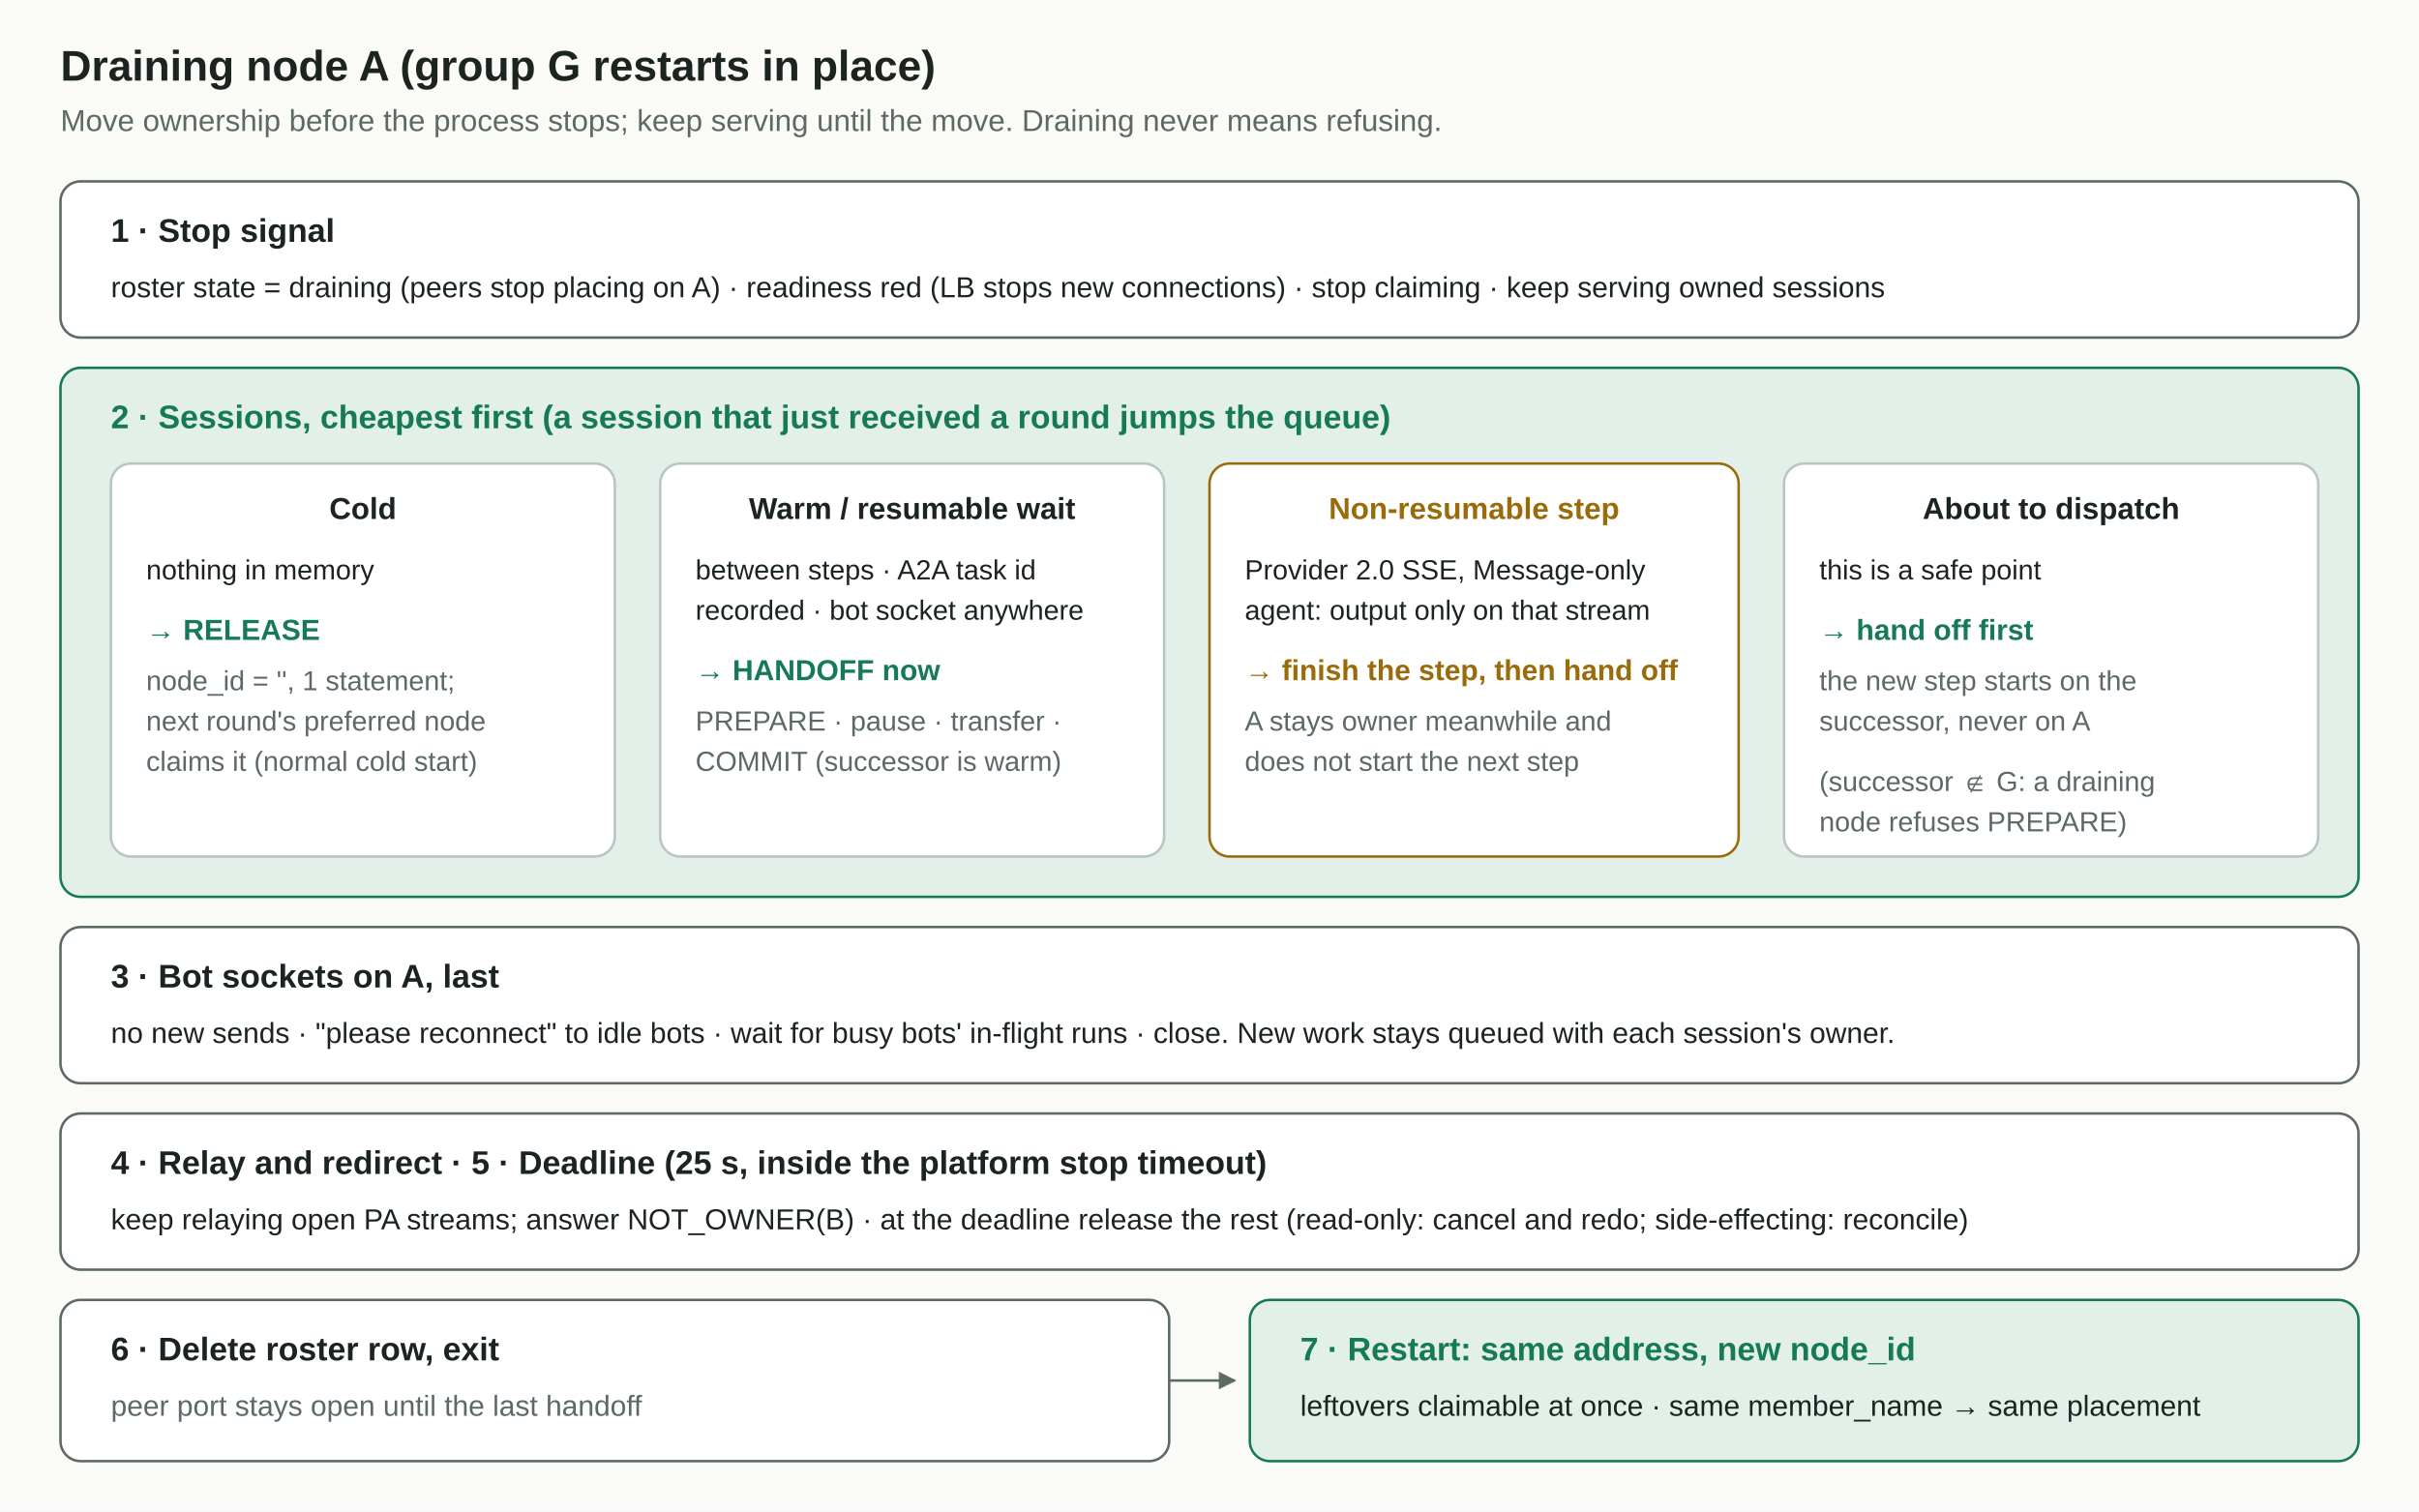
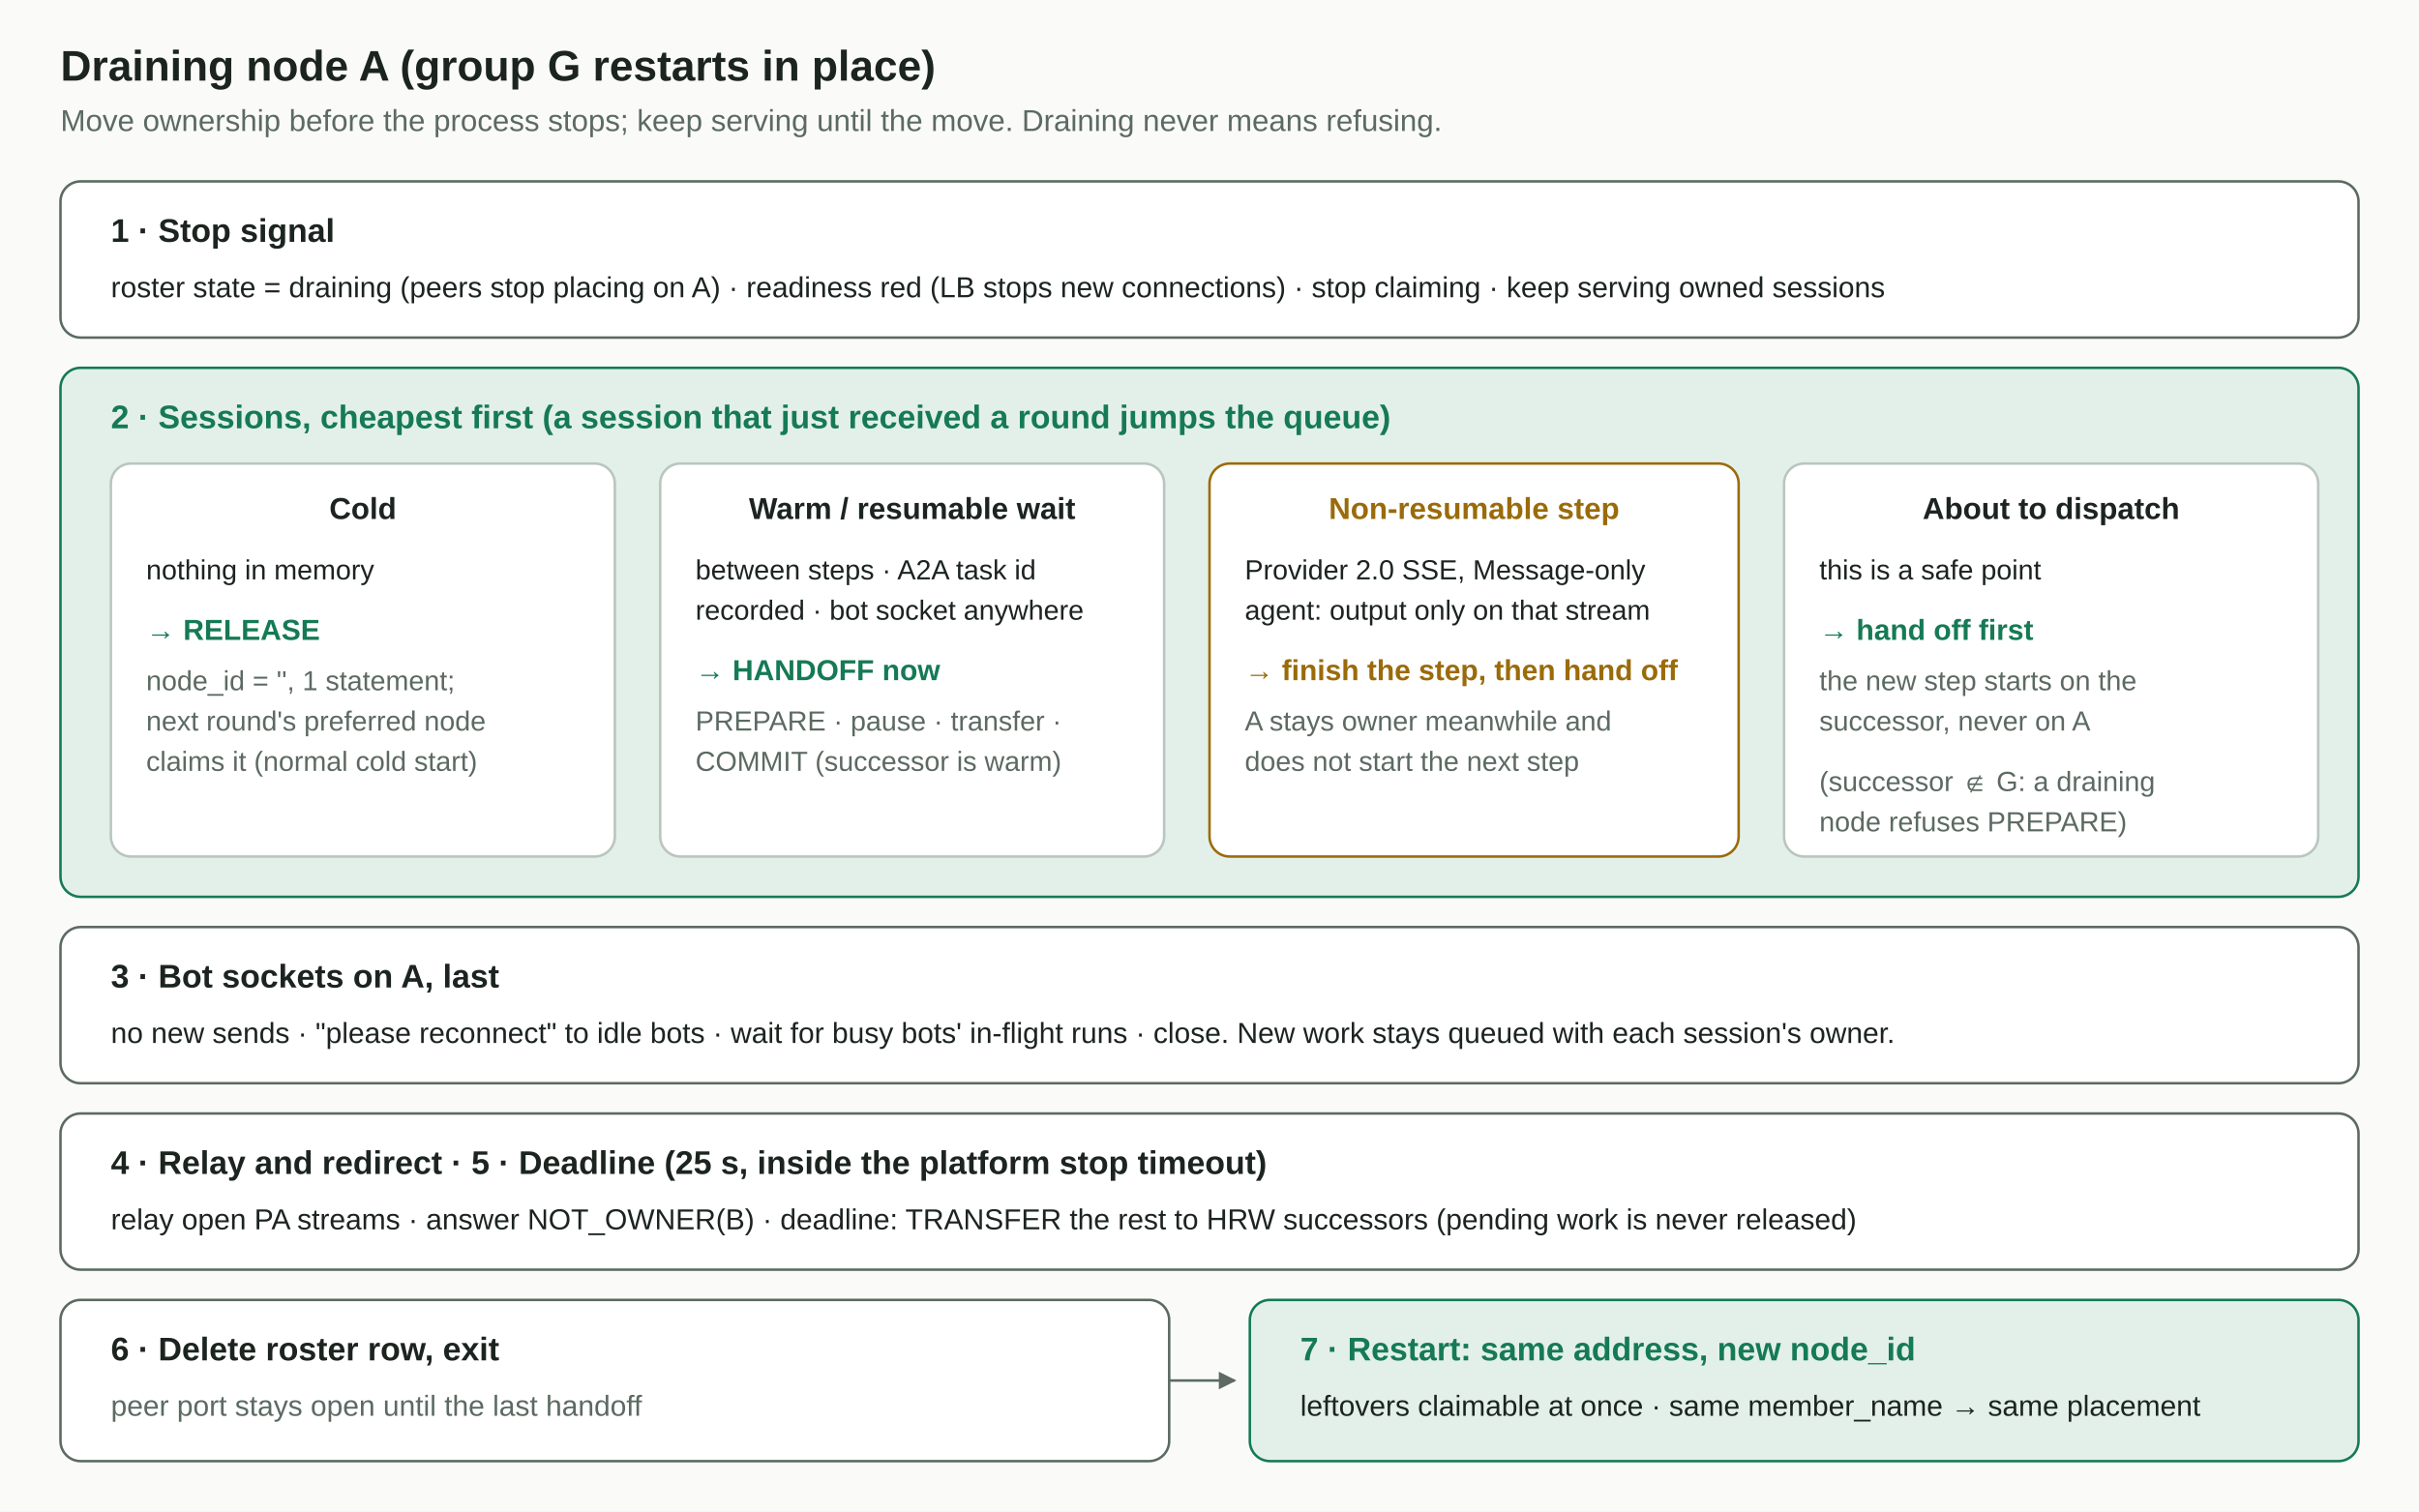
<svg xmlns="http://www.w3.org/2000/svg" viewBox="0 0 960 600" font-family="Arial, Helvetica, sans-serif">
  <defs>
    <marker id="ar" viewBox="0 0 10 10" refX="9" refY="5" markerWidth="7" markerHeight="7" orient="auto-start-reverse">
      <path d="M0 0L10 5L0 10z" fill="#5c6a62" />
    </marker>
  </defs>
  <rect x="0" y="0" width="960" height="600" fill="#fafbf9" />
  <text x="24" y="32" font-size="17" font-weight="bold" fill="#1c2420">Draining node A (group G restarts in place)</text>
  <text x="24" y="52" font-size="12" fill="#5c6a62">Move ownership before the process stops; keep serving until the move. Draining never means refusing.</text>
  <rect x="24" y="72" width="912" height="62" rx="8" fill="#ffffff" stroke="#5c6a62" />
  <text x="44" y="96" font-size="13" font-weight="bold" fill="#1c2420">1 · Stop signal</text>
  <text x="44" y="118" font-size="11.5" fill="#1c2420">roster state = draining (peers stop placing on A) · readiness red (LB stops new connections) · stop claiming · keep serving owned sessions</text>
  <rect x="24" y="146" width="912" height="210" rx="8" fill="#e3f0e9" stroke="#157a55" />
  <text x="44" y="170" font-size="13" font-weight="bold" fill="#157a55">2 · Sessions, cheapest first (a session that just received a round jumps the queue)</text>
  <rect x="44" y="184" width="200" height="156" rx="8" fill="#ffffff" stroke="#b9c6bf" />
  <text x="144" y="206" font-size="12" font-weight="bold" text-anchor="middle" fill="#1c2420">Cold</text>
  <text x="58" y="230" font-size="11" fill="#1c2420">nothing in memory</text>
  <text x="58" y="254" font-size="11.5" font-weight="bold" fill="#157a55">→ RELEASE</text>
  <text x="58" y="274" font-size="11" fill="#5c6a62">node_id = '', 1 statement;</text>
  <text x="58" y="290" font-size="11" fill="#5c6a62">next round's preferred node</text>
  <text x="58" y="306" font-size="11" fill="#5c6a62">claims it (normal cold start)</text>
  <rect x="262" y="184" width="200" height="156" rx="8" fill="#ffffff" stroke="#b9c6bf" />
  <text x="362" y="206" font-size="12" font-weight="bold" text-anchor="middle" fill="#1c2420">Warm / resumable wait</text>
  <text x="276" y="230" font-size="11" fill="#1c2420">between steps · A2A task id</text>
  <text x="276" y="246" font-size="11" fill="#1c2420">recorded · bot socket anywhere</text>
  <text x="276" y="270" font-size="11.5" font-weight="bold" fill="#157a55">→ HANDOFF now</text>
  <text x="276" y="290" font-size="11" fill="#5c6a62">PREPARE · pause · transfer ·</text>
  <text x="276" y="306" font-size="11" fill="#5c6a62">COMMIT (successor is warm)</text>
  <rect x="480" y="184" width="210" height="156" rx="8" fill="#ffffff" stroke="#9a6b0a" />
  <text x="585" y="206" font-size="12" font-weight="bold" text-anchor="middle" fill="#9a6b0a">Non-resumable step</text>
  <text x="494" y="230" font-size="11" fill="#1c2420">Provider 2.0 SSE, Message-only</text>
  <text x="494" y="246" font-size="11" fill="#1c2420">agent: output only on that stream</text>
  <text x="494" y="270" font-size="11.5" font-weight="bold" fill="#9a6b0a">→ finish the step, then hand off</text>
  <text x="494" y="290" font-size="11" fill="#5c6a62">A stays owner meanwhile and</text>
  <text x="494" y="306" font-size="11" fill="#5c6a62">does not start the next step</text>
  <rect x="708" y="184" width="212" height="156" rx="8" fill="#ffffff" stroke="#b9c6bf" />
  <text x="814" y="206" font-size="12" font-weight="bold" text-anchor="middle" fill="#1c2420">About to dispatch</text>
  <text x="722" y="230" font-size="11" fill="#1c2420">this is a safe point</text>
  <text x="722" y="254" font-size="11.5" font-weight="bold" fill="#157a55">→ hand off first</text>
  <text x="722" y="274" font-size="11" fill="#5c6a62">the new step starts on the</text>
  <text x="722" y="290" font-size="11" fill="#5c6a62">successor, never on A</text>
  <text x="722" y="314" font-size="11" fill="#5c6a62">(successor ∉ G: a draining</text>
  <text x="722" y="330" font-size="11" fill="#5c6a62">node refuses PREPARE)</text>
  <rect x="24" y="368" width="912" height="62" rx="8" fill="#ffffff" stroke="#5c6a62" />
  <text x="44" y="392" font-size="13" font-weight="bold" fill="#1c2420">3 · Bot sockets on A, last</text>
  <text x="44" y="414" font-size="11.5" fill="#1c2420">no new sends · "please reconnect" to idle bots · wait for busy bots' in-flight runs · close. New work stays queued with each session's owner.</text>
  <rect x="24" y="442" width="912" height="62" rx="8" fill="#ffffff" stroke="#5c6a62" />
  <text x="44" y="466" font-size="13" font-weight="bold" fill="#1c2420">4 · Relay and redirect · 5 · Deadline (25 s, inside the platform stop timeout)</text>
-   <text x="44" y="488" font-size="11.5" fill="#1c2420">keep relaying open PA streams; answer NOT_OWNER(B) · at the deadline release the rest (read-only: cancel and redo; side-effecting: reconcile)</text>
+   <text x="44" y="488" font-size="11.5" fill="#1c2420">relay open PA streams · answer NOT_OWNER(B) · deadline: TRANSFER the rest to HRW successors (pending work is never released)</text>
  <rect x="24" y="516" width="440" height="64" rx="8" fill="#ffffff" stroke="#5c6a62" />
  <text x="44" y="540" font-size="13" font-weight="bold" fill="#1c2420">6 · Delete roster row, exit</text>
  <text x="44" y="562" font-size="11.5" fill="#5c6a62">peer port stays open until the last handoff</text>
  <line x1="464" y1="548" x2="490" y2="548" stroke="#5c6a62" marker-end="url(#ar)" />
  <rect x="496" y="516" width="440" height="64" rx="8" fill="#e3f0e9" stroke="#157a55" />
  <text x="516" y="540" font-size="13" font-weight="bold" fill="#157a55">7 · Restart: same address, new node_id</text>
  <text x="516" y="562" font-size="11.5" fill="#1c2420">leftovers claimable at once · same member_name → same placement</text>
</svg>
